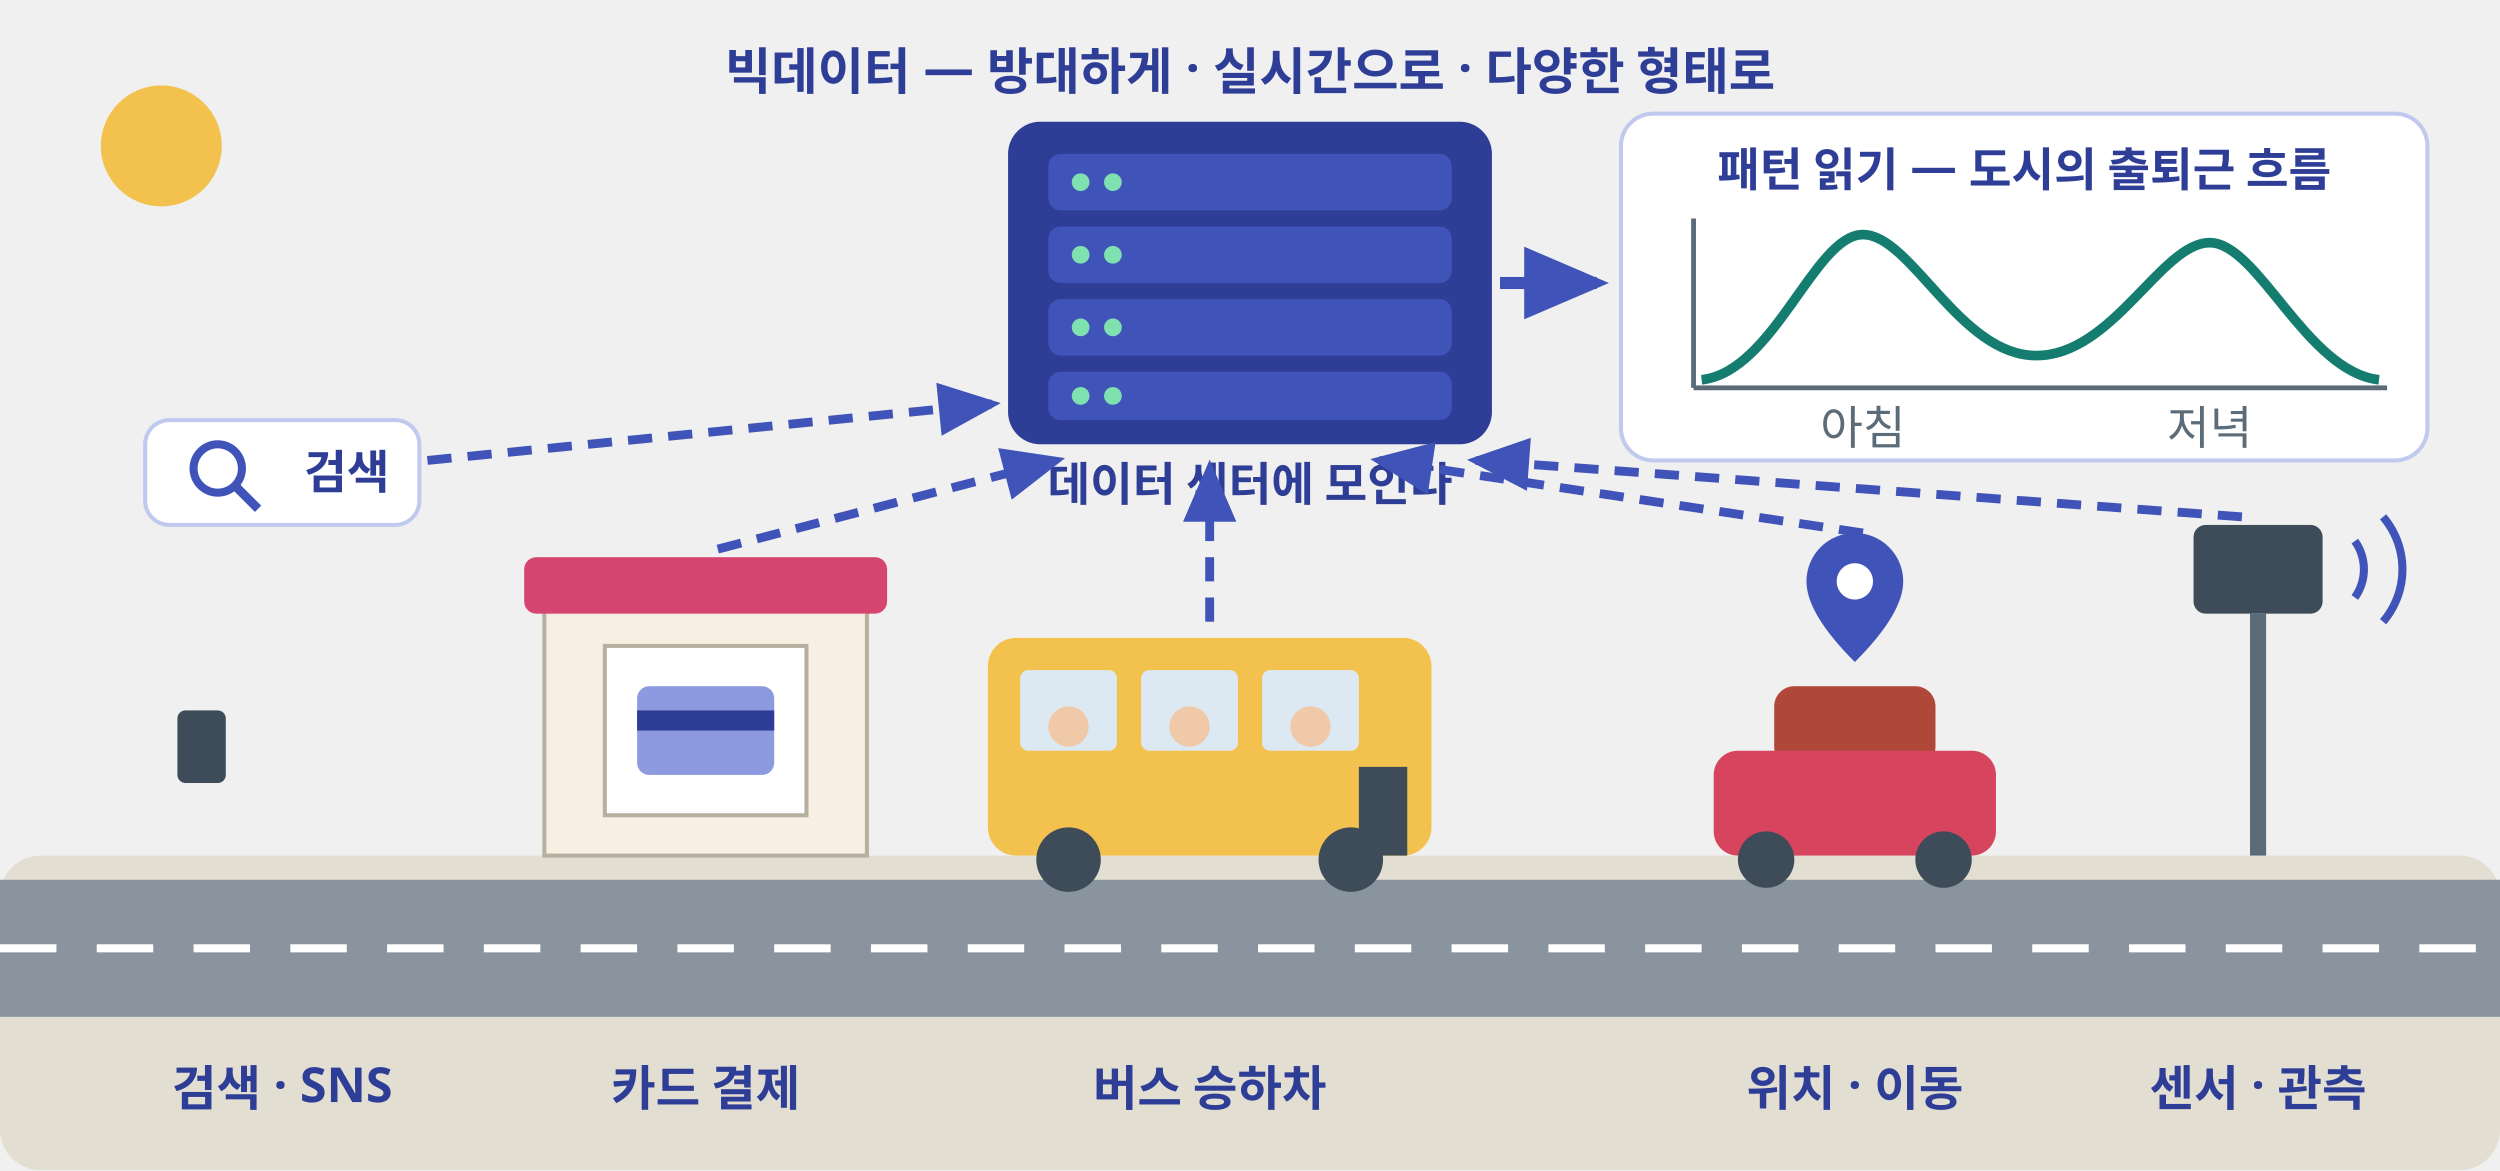
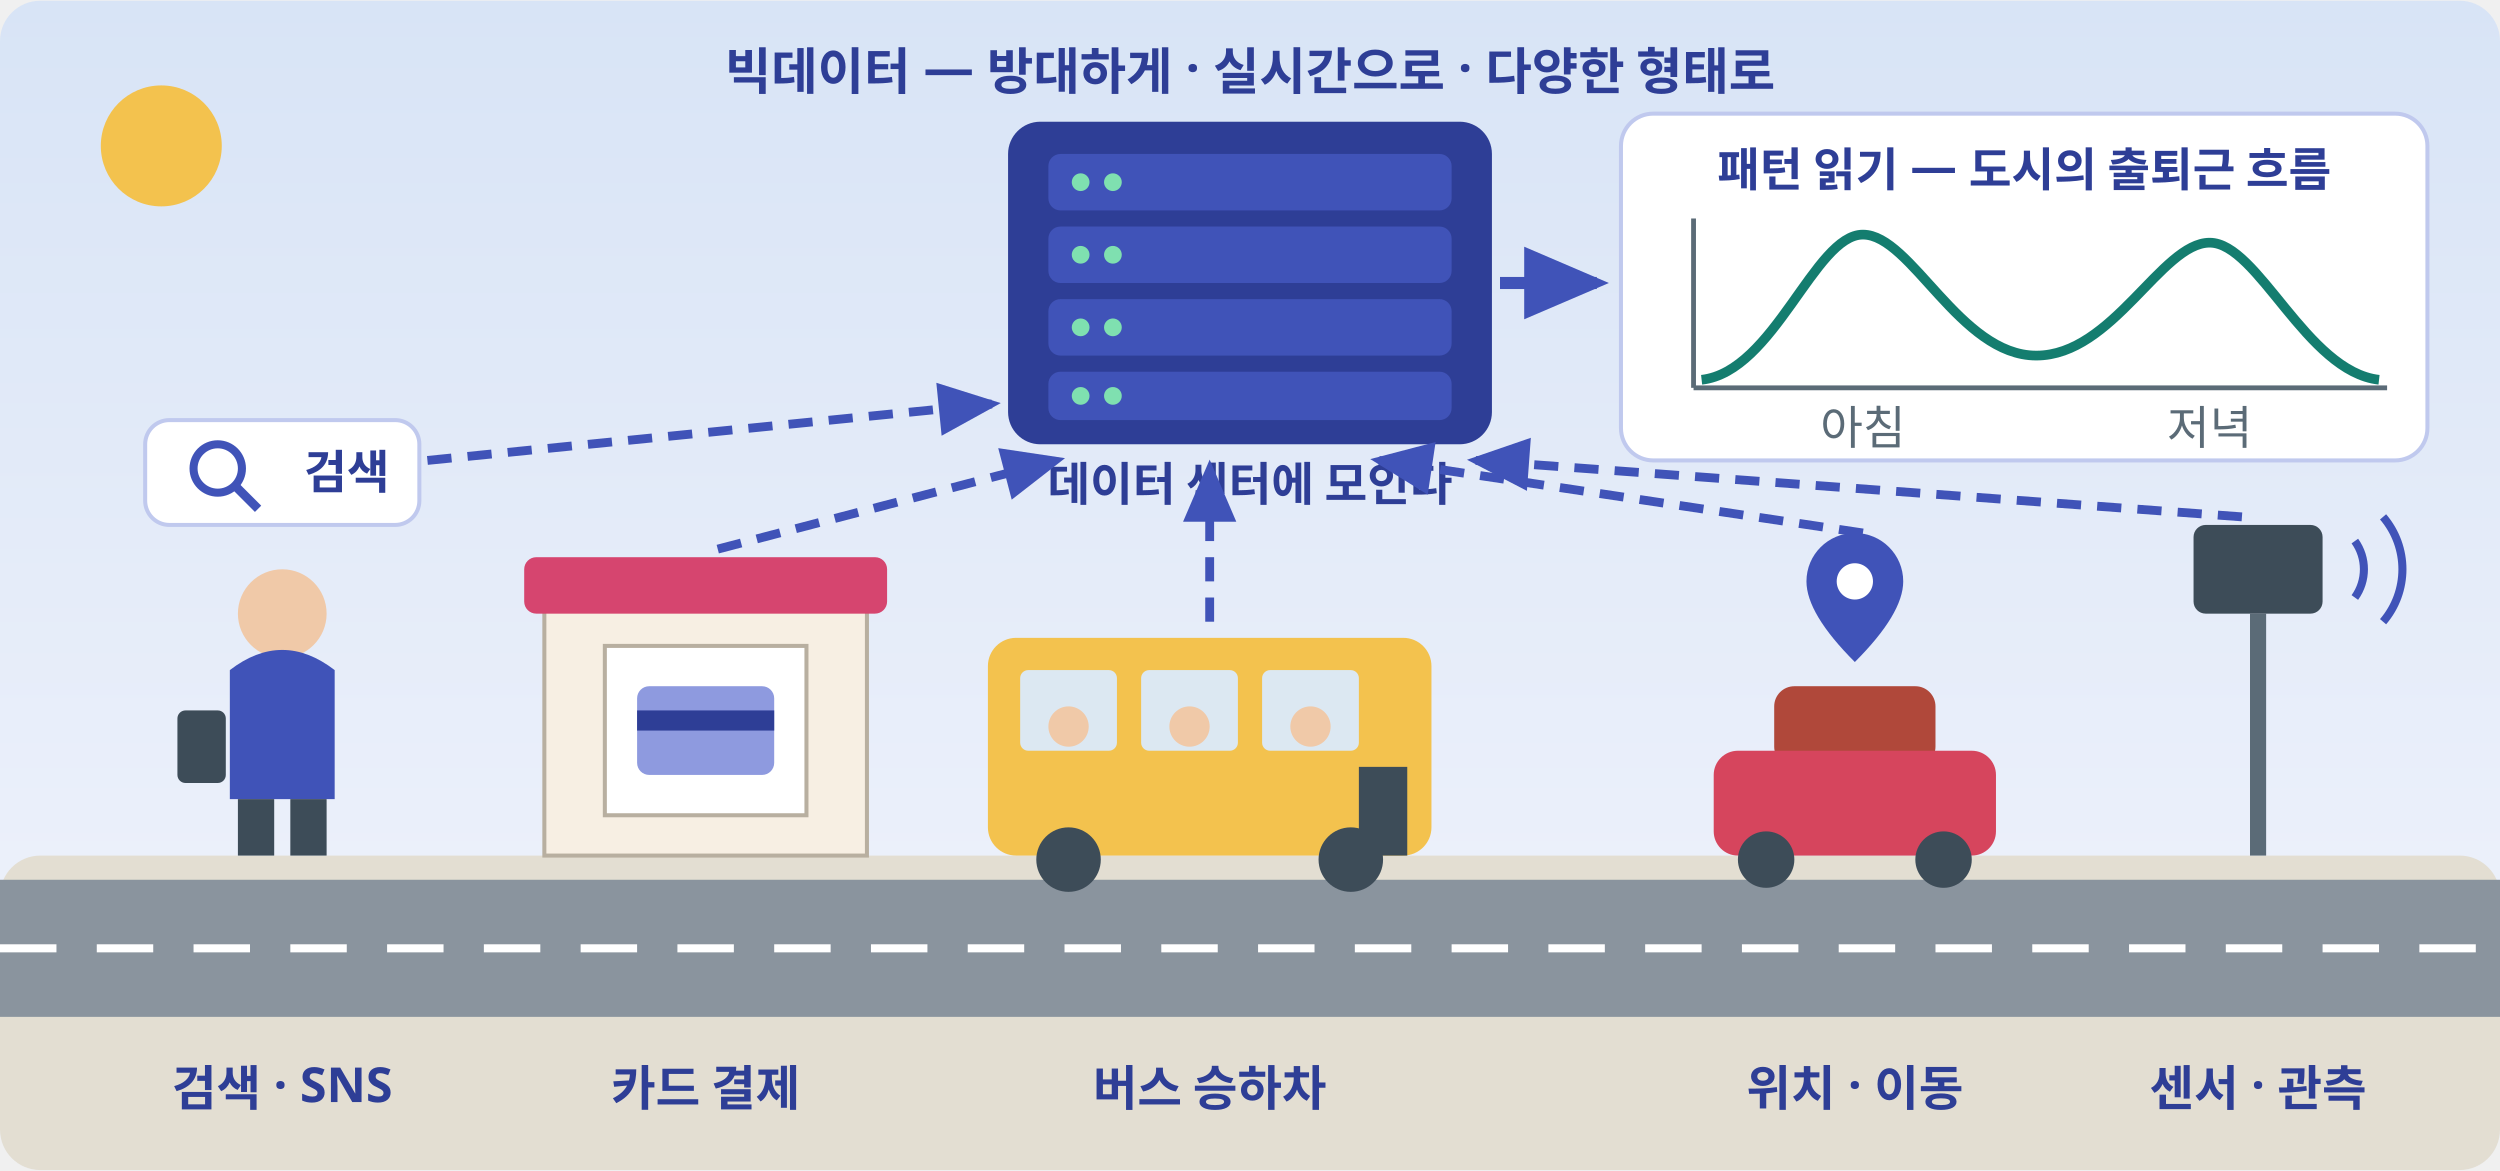
<svg width="600" height="281" viewBox="0 0 620 290" font-family="PC Sans">
  <defs>
    <marker id="arrP-2302-01" markerWidth="8" markerHeight="8" refX="6" refY="3" orient="auto">
      <path d="M0,0 L7,3 L0,6 Z" fill="#4053B8" />
    </marker>
+     <g id="person-2302-01">
+       <circle r="11" fill="#F0C9A8" />
+       <path d="M-13,14 q13,-10 26,0 v32 h-26 z" fill="#4053B8" />
+       <rect x="-11" y="46" width="9" height="14" fill="#3D4C58" />
+       <rect x="2" y="46" width="9" height="14" fill="#3D4C58" />
+     </g>
+     <linearGradient id="skyA-2302-01" x1="0" y1="0" x2="0" y2="1">
+       <stop offset="0" stop-color="#D8E4F6" />
+       <stop offset="1" stop-color="#F2F4FC" />
+     </linearGradient>
  </defs>
-   <rect x="0" y="0" width="620" height="290" rx="10" fill="url(#skyA)" />
+   <rect x="0" y="0" width="620" height="290" rx="10" fill="url(#skyA-2302-01)" />
  <rect x="0" y="212" width="620" height="78" rx="10" fill="#E3DED2" />
  <rect x="0" y="218" width="620" height="34" fill="#8A949E" />
  <line x1="0" y1="235" x2="620" y2="235" stroke="#fff" stroke-width="2" stroke-dasharray="14 10" />
  <circle cx="40" cy="36" r="15" fill="#F3C24E" />
  <text x="310" y="22" text-anchor="middle" font-size="12.5" font-weight="900" fill="#2E3E96">빅데이터 — 방대하게 · 실시간으로 · 다양한 형태로</text>
  <rect x="250" y="30" width="120" height="80" rx="8" fill="#2E3E96" />
  <g fill="#4053B8">
    <rect x="260" y="38" width="100" height="14" rx="3" />
    <rect x="260" y="56" width="100" height="14" rx="3" />
    <rect x="260" y="74" width="100" height="14" rx="3" />
    <rect x="260" y="92" width="100" height="12" rx="3" />
  </g>
  <g fill="#7FE0B0">
    <circle cx="268" cy="45" r="2.2" />
    <circle cx="276" cy="45" r="2.2" />
    <circle cx="268" cy="63" r="2.2" />
    <circle cx="276" cy="63" r="2.2" />
    <circle cx="268" cy="81" r="2.2" />
    <circle cx="276" cy="81" r="2.2" />
    <circle cx="268" cy="98" r="2.2" />
    <circle cx="276" cy="98" r="2.2" />
  </g>
  <text x="310" y="124" text-anchor="middle" font-size="11.5" font-weight="800" fill="#2E3E96">데이터 센터에 모인다</text>
  <line x1="372" y1="70" x2="396" y2="70" stroke="#4053B8" stroke-width="3" marker-end="url(#arrP-2302-01)" />
  <rect x="402" y="28" width="200" height="86" rx="8" fill="#fff" stroke="#C0C9EE" stroke-width="1" />
  <text x="502" y="46" text-anchor="middle" font-size="11.5" font-weight="900" fill="#2E3E96">패턴 읽기 — 도시의 출퇴근 흐름</text>
  <line x1="420" y1="96" x2="592" y2="96" stroke="#5B6B77" stroke-width="1.2" />
  <line x1="420" y1="96" x2="420" y2="54" stroke="#5B6B77" stroke-width="1.2" />
  <path d="M422,94 C440,92 450,58 462,58 C474,58 486,88 505,88 C524,88 536,60 548,60 C560,60 572,92 590,94" fill="none" stroke="#147D6F" stroke-width="2.4" />
  <text x="462" y="110" text-anchor="middle" font-size="11.5" fill="#5B6B77">아침</text>
  <text x="548" y="110" text-anchor="middle" font-size="11.5" fill="#5B6B77">저녁</text>
-   <use href="#person" x="70" y="152" />
+   <use href="#person-2302-01" x="70" y="152" />
  <rect x="44" y="176" width="12" height="18" rx="2" fill="#3D4C58" />
  <rect x="36" y="104" width="68" height="26" rx="6" fill="#fff" stroke="#C0C9EE" />
  <circle cx="54" cy="116" r="6" fill="none" stroke="#4053B8" stroke-width="2" />
  <line x1="58" y1="120" x2="64" y2="126" stroke="#4053B8" stroke-width="2.2" />
  <text x="86" y="121" text-anchor="middle" font-size="11.5" font-weight="800" fill="#2E3E96">검색</text>
  <rect x="135" y="140" width="80" height="72" fill="#F7EFE3" stroke="#B8AFA0" stroke-width="1" />
  <rect x="130" y="138" width="90" height="14" rx="3" fill="#D6456F" />
  <rect x="150" y="160" width="50" height="42" fill="#fff" stroke="#B8AFA0" />
  <rect x="158" y="170" width="34" height="22" rx="3" fill="#8E9ADF" />
  <rect x="158" y="176" width="34" height="5" fill="#2E3E96" />
  <rect x="245" y="158" width="110" height="54" rx="7" fill="#F3C24E" />
  <g fill="#DCE8F2">
    <rect x="253" y="166" width="24" height="20" rx="2" />
    <rect x="283" y="166" width="24" height="20" rx="2" />
    <rect x="313" y="166" width="24" height="20" rx="2" />
  </g>
  <g fill="#F0C9A8">
    <circle cx="265" cy="180" r="5" />
    <circle cx="295" cy="180" r="5" />
    <circle cx="325" cy="180" r="5" />
  </g>
  <rect x="337" y="190" width="12" height="22" fill="#3D4C58" />
  <circle cx="265" cy="213" r="8" fill="#3D4C58" />
  <circle cx="335" cy="213" r="8" fill="#3D4C58" />
  <rect x="440" y="170" width="40" height="20" rx="5" fill="#B0483A" />
  <rect x="425" y="186" width="70" height="26" rx="6" fill="#D6455D" />
  <circle cx="438" cy="213" r="7" fill="#3D4C58" />
  <circle cx="482" cy="213" r="7" fill="#3D4C58" />
  <path d="M460,164 q-12,-12 -12,-20 a12,12 0 1,1 24,0 q0,8 -12,20 z" fill="#4053B8" />
  <circle cx="460" cy="144" r="4.5" fill="#fff" />
  <line x1="560" y1="152" x2="560" y2="212" stroke="#5B6B77" stroke-width="4" />
  <rect x="544" y="130" width="32" height="22" rx="3" fill="#3D4C58" />
  <g stroke="#4053B8" stroke-width="2" fill="none">
    <path d="M584,134 a12,12 0 0,1 0,14 M591,128 a20,20 0 0,1 0,26" />
  </g>
  <g stroke="#4053B8" stroke-width="2.2" stroke-dasharray="6 4" fill="none">
    <line x1="106" y1="114" x2="246" y2="100" marker-end="url(#arrP-2302-01)" />
    <line x1="178" y1="136" x2="262" y2="114" marker-end="url(#arrP-2302-01)" />
    <line x1="300" y1="154" x2="300" y2="116" marker-end="url(#arrP-2302-01)" />
    <line x1="462" y1="132" x2="342" y2="114" marker-end="url(#arrP-2302-01)" />
    <line x1="556" y1="128" x2="366" y2="114" marker-end="url(#arrP-2302-01)" />
  </g>
  <g text-anchor="middle" font-size="12" font-weight="800" fill="#2E3E96">
    <text x="70" y="274">검색 · SNS</text>
    <text x="175" y="274">카드 결제</text>
    <text x="300" y="274">버스 승하차</text>
    <text x="460" y="274">위치 · 이동</text>
    <text x="560" y="274">센서 · 관측</text>
  </g>
</svg>
